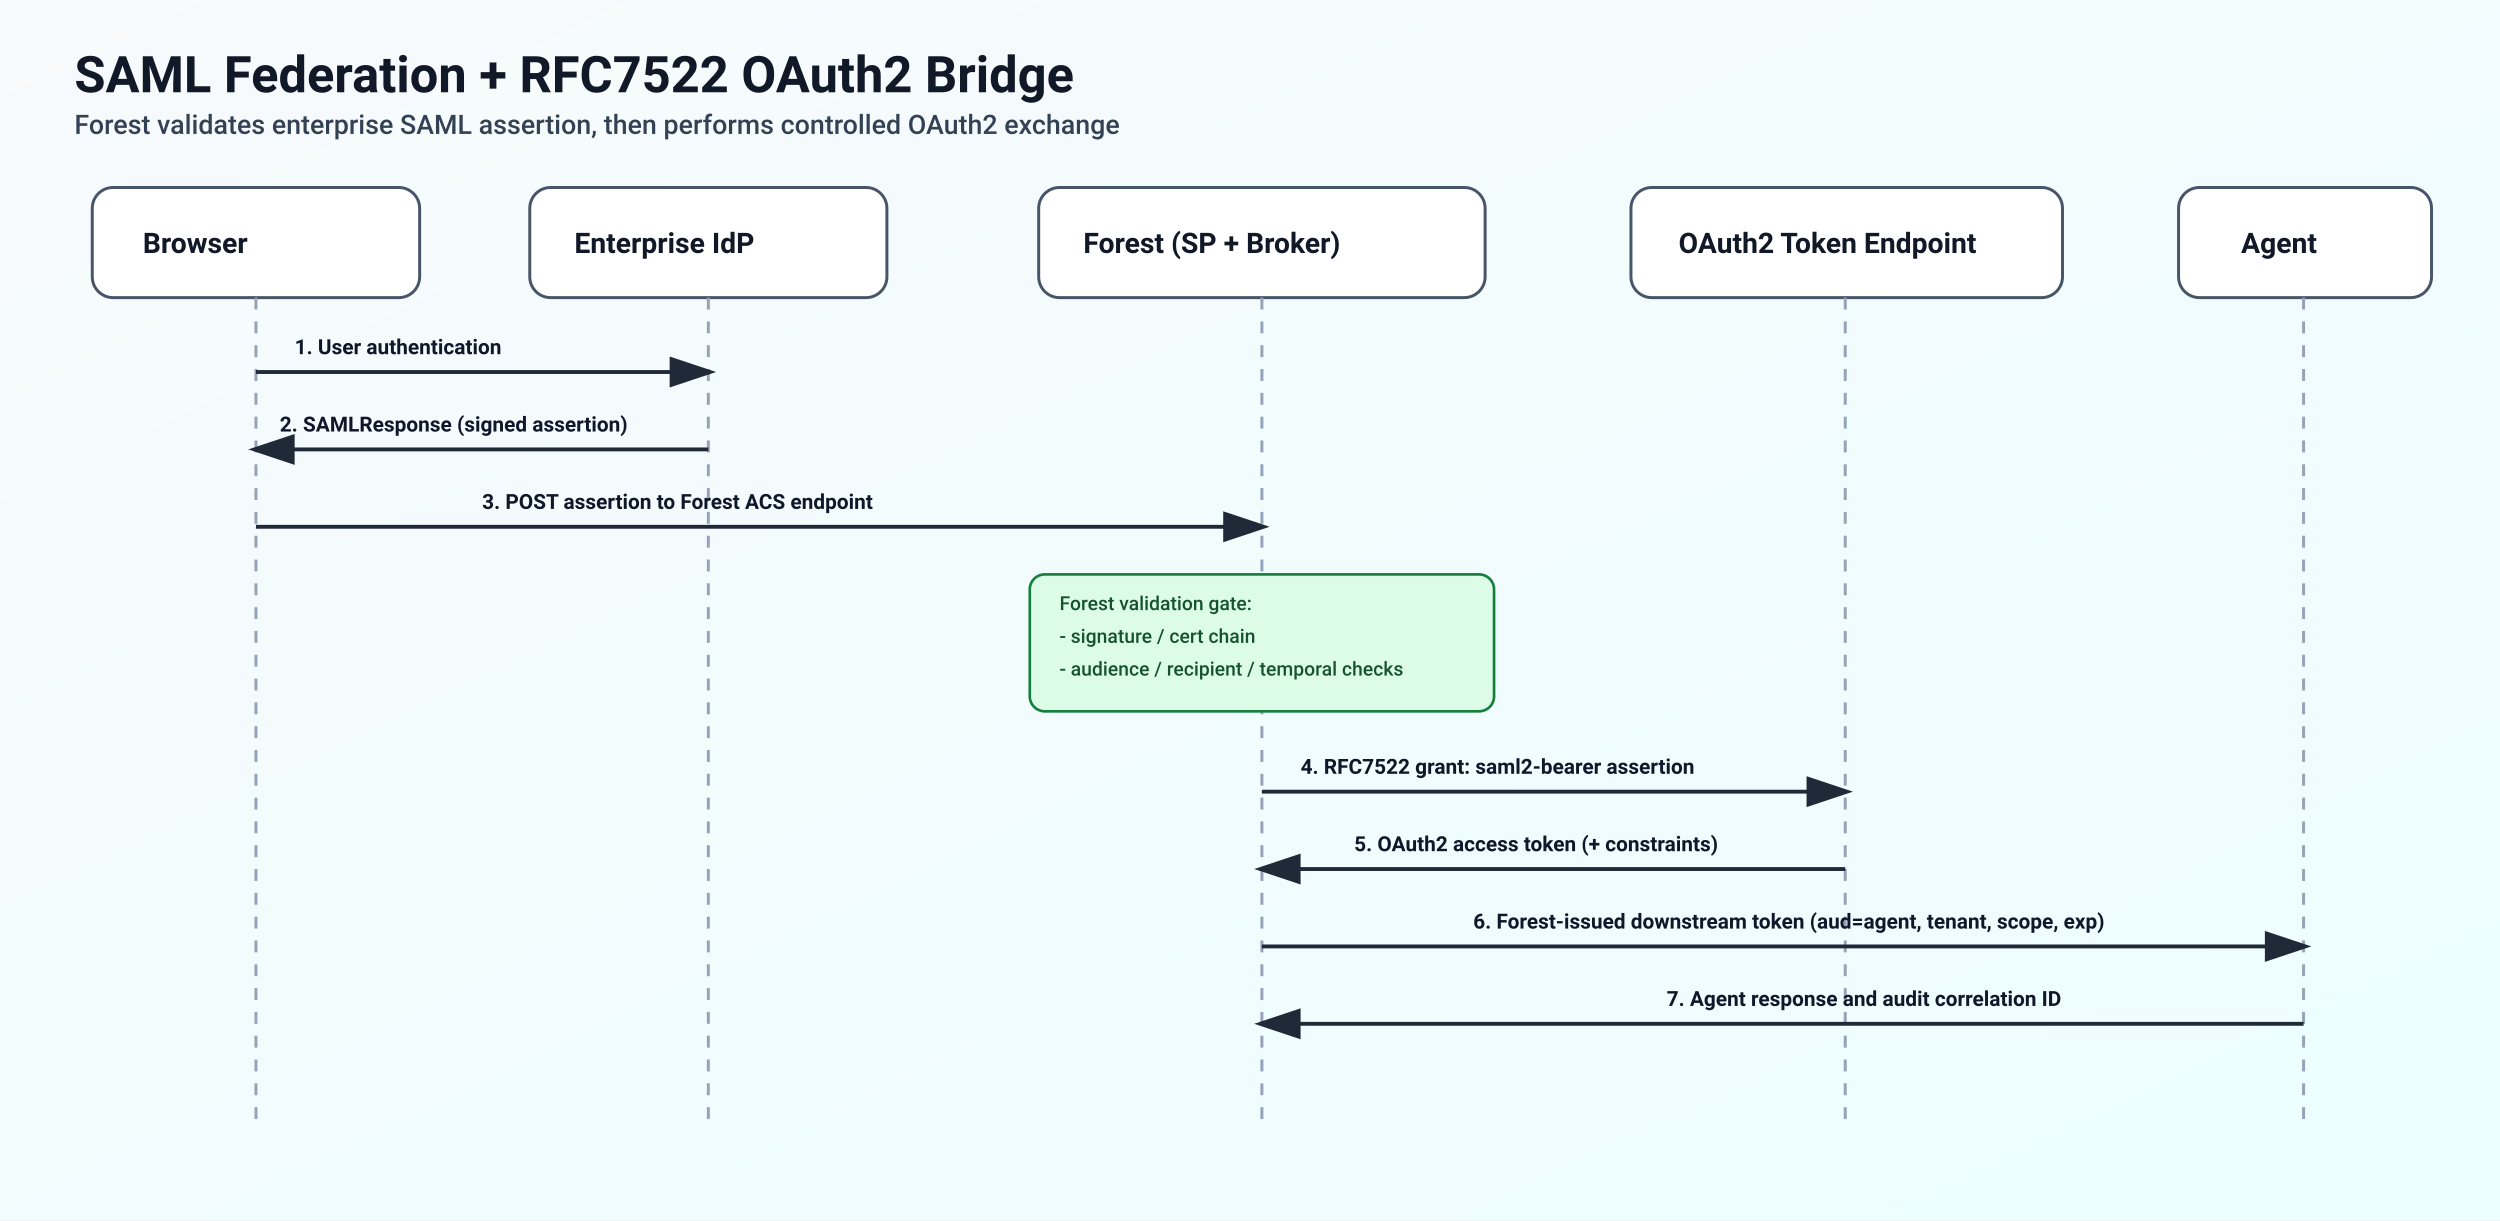
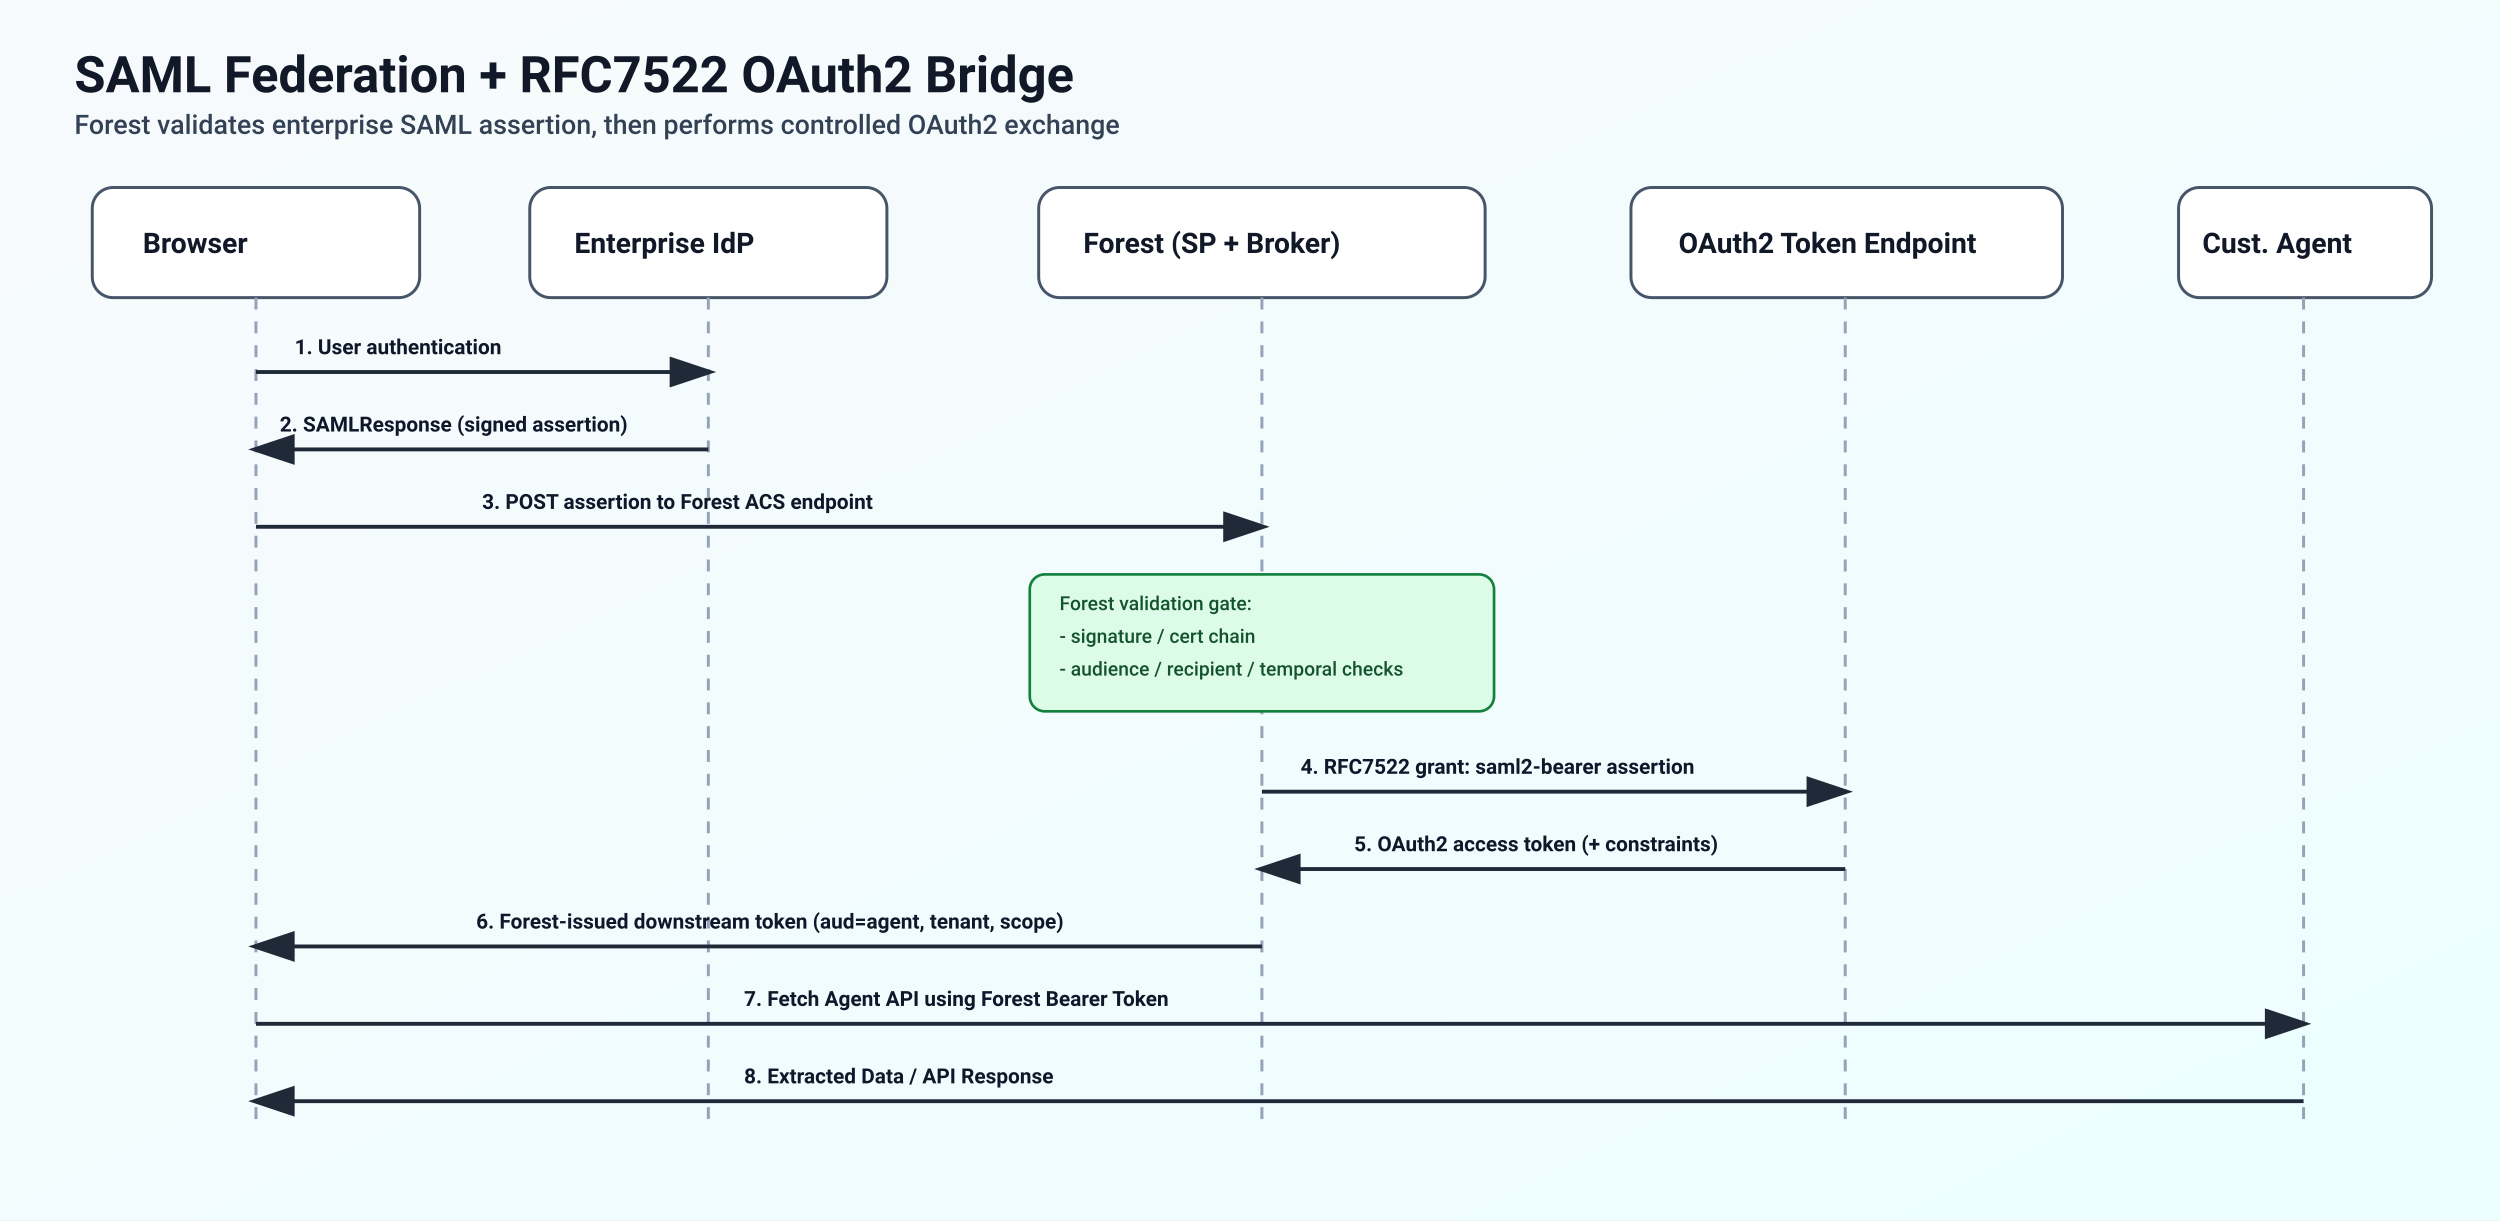
<svg xmlns="http://www.w3.org/2000/svg" viewBox="0 0 1680 820" role="img" aria-labelledby="title desc">
  <defs>
    <linearGradient id="bg" x1="0" y1="0" x2="1" y2="1">
      <stop offset="0%" stop-color="#f8fafc" />
      <stop offset="100%" stop-color="#ecfeff" />
    </linearGradient>
    <marker id="arrow" markerWidth="12" markerHeight="8" refX="10" refY="4" orient="auto">
      <path d="M0,0 L12,4 L0,8 z" fill="#1f2937" />
    </marker>
    <style>
      .title { font: 700 34px 'Segoe UI', Roboto, Arial, sans-serif; fill: #111827; }
      .subtitle { font: 500 18px 'Segoe UI', Roboto, Arial, sans-serif; fill: #334155; }
      .box { fill: #ffffff; stroke: #475569; stroke-width: 2; rx: 14; ry: 14; }
      .boxTitle { font: 700 19px 'Segoe UI', Roboto, Arial, sans-serif; fill: #111827; }
      .lifeline { stroke: #94a3b8; stroke-width: 2; stroke-dasharray: 8 8; }
      .msg { stroke: #1f2937; stroke-width: 2.6; fill: none; marker-end: url(#arrow); }
      .msgText { font: 600 14px 'Segoe UI', Roboto, Arial, sans-serif; fill: #0f172a; }
      .forestNote { fill: #dcfce7; stroke: #15803d; stroke-width: 1.8; rx: 10; ry: 10; }
      .forestText { font: 500 13px 'Segoe UI', Roboto, Arial, sans-serif; fill: #14532d; }
    </style>
  </defs>
  <rect width="1680" height="820" fill="url(#bg)" />
  <text x="50" y="62" class="title">SAML Federation + RFC7522 OAuth2 Bridge</text>
-   <text x="50" y="90" class="subtitle">Forest validates enterprise SAML assertion, then performs controlled OAuth2 exchange</text>
+   <text x="50" y="90" class="subtitle">Forest validates enterprise SAML assertion, then performs
+     controlled OAuth2 exchange</text>
  <rect x="62" y="126" width="220" height="74" class="box" />
  <text x="96" y="170" class="boxTitle">Browser</text>
  <rect x="356" y="126" width="240" height="74" class="box" />
  <text x="386" y="170" class="boxTitle">Enterprise IdP</text>
  <rect x="698" y="126" width="300" height="74" class="box" />
  <text x="728" y="170" class="boxTitle">Forest (SP + Broker)</text>
  <rect x="1096" y="126" width="290" height="74" class="box" />
  <text x="1128" y="170" class="boxTitle">OAuth2 Token Endpoint</text>
  <rect x="1464" y="126" width="170" height="74" class="box" />
-   <text x="1506" y="170" class="boxTitle">Agent</text>
+   <text x="1480" y="170" class="boxTitle">Cust. Agent</text>
  <line x1="172" y1="200" x2="172" y2="760" class="lifeline" />
  <line x1="476" y1="200" x2="476" y2="760" class="lifeline" />
  <line x1="848" y1="200" x2="848" y2="760" class="lifeline" />
  <line x1="1240" y1="200" x2="1240" y2="760" class="lifeline" />
  <line x1="1548" y1="200" x2="1548" y2="760" class="lifeline" />
  <line x1="172" y1="250" x2="476" y2="250" class="msg" />
  <text x="198" y="238" class="msgText">1. User authentication</text>
  <line x1="476" y1="302" x2="172" y2="302" class="msg" />
  <text x="188" y="290" class="msgText">2. SAMLResponse (signed assertion)</text>
  <line x1="172" y1="354" x2="848" y2="354" class="msg" />
  <text x="324" y="342" class="msgText">3. POST assertion to Forest ACS endpoint</text>
  <rect x="692" y="386" width="312" height="92" class="forestNote" />
  <text x="712" y="410" class="forestText">Forest validation gate:</text>
  <text x="712" y="432" class="forestText">- signature / cert chain</text>
  <text x="712" y="454" class="forestText">- audience / recipient / temporal checks</text>
  <line x1="848" y1="532" x2="1240" y2="532" class="msg" />
  <text x="874" y="520" class="msgText">4. RFC7522 grant: saml2-bearer assertion</text>
  <line x1="1240" y1="584" x2="848" y2="584" class="msg" />
  <text x="910" y="572" class="msgText">5. OAuth2 access token (+ constraints)</text>
-   <line x1="848" y1="636" x2="1548" y2="636" class="msg" />
-   <text x="990" y="624" class="msgText">6. Forest-issued downstream token (aud=agent, tenant, scope, exp)</text>
-   <line x1="1548" y1="688" x2="848" y2="688" class="msg" />
-   <text x="1120" y="676" class="msgText">7. Agent response and audit correlation ID</text>
+   <line x1="848" y1="636" x2="172" y2="636" class="msg" />
+   <text x="320" y="624" class="msgText">6. Forest-issued downstream token (aud=agent, tenant, scope)</text>
+   <line x1="172" y1="688" x2="1548" y2="688" class="msg" />
+   <text x="500" y="676" class="msgText">7. Fetch Agent API using Forest Bearer Token</text>
+   <line x1="1548" y1="740" x2="172" y2="740" class="msg" />
+   <text x="500" y="728" class="msgText">8. Extracted Data / API Response</text>
</svg>
